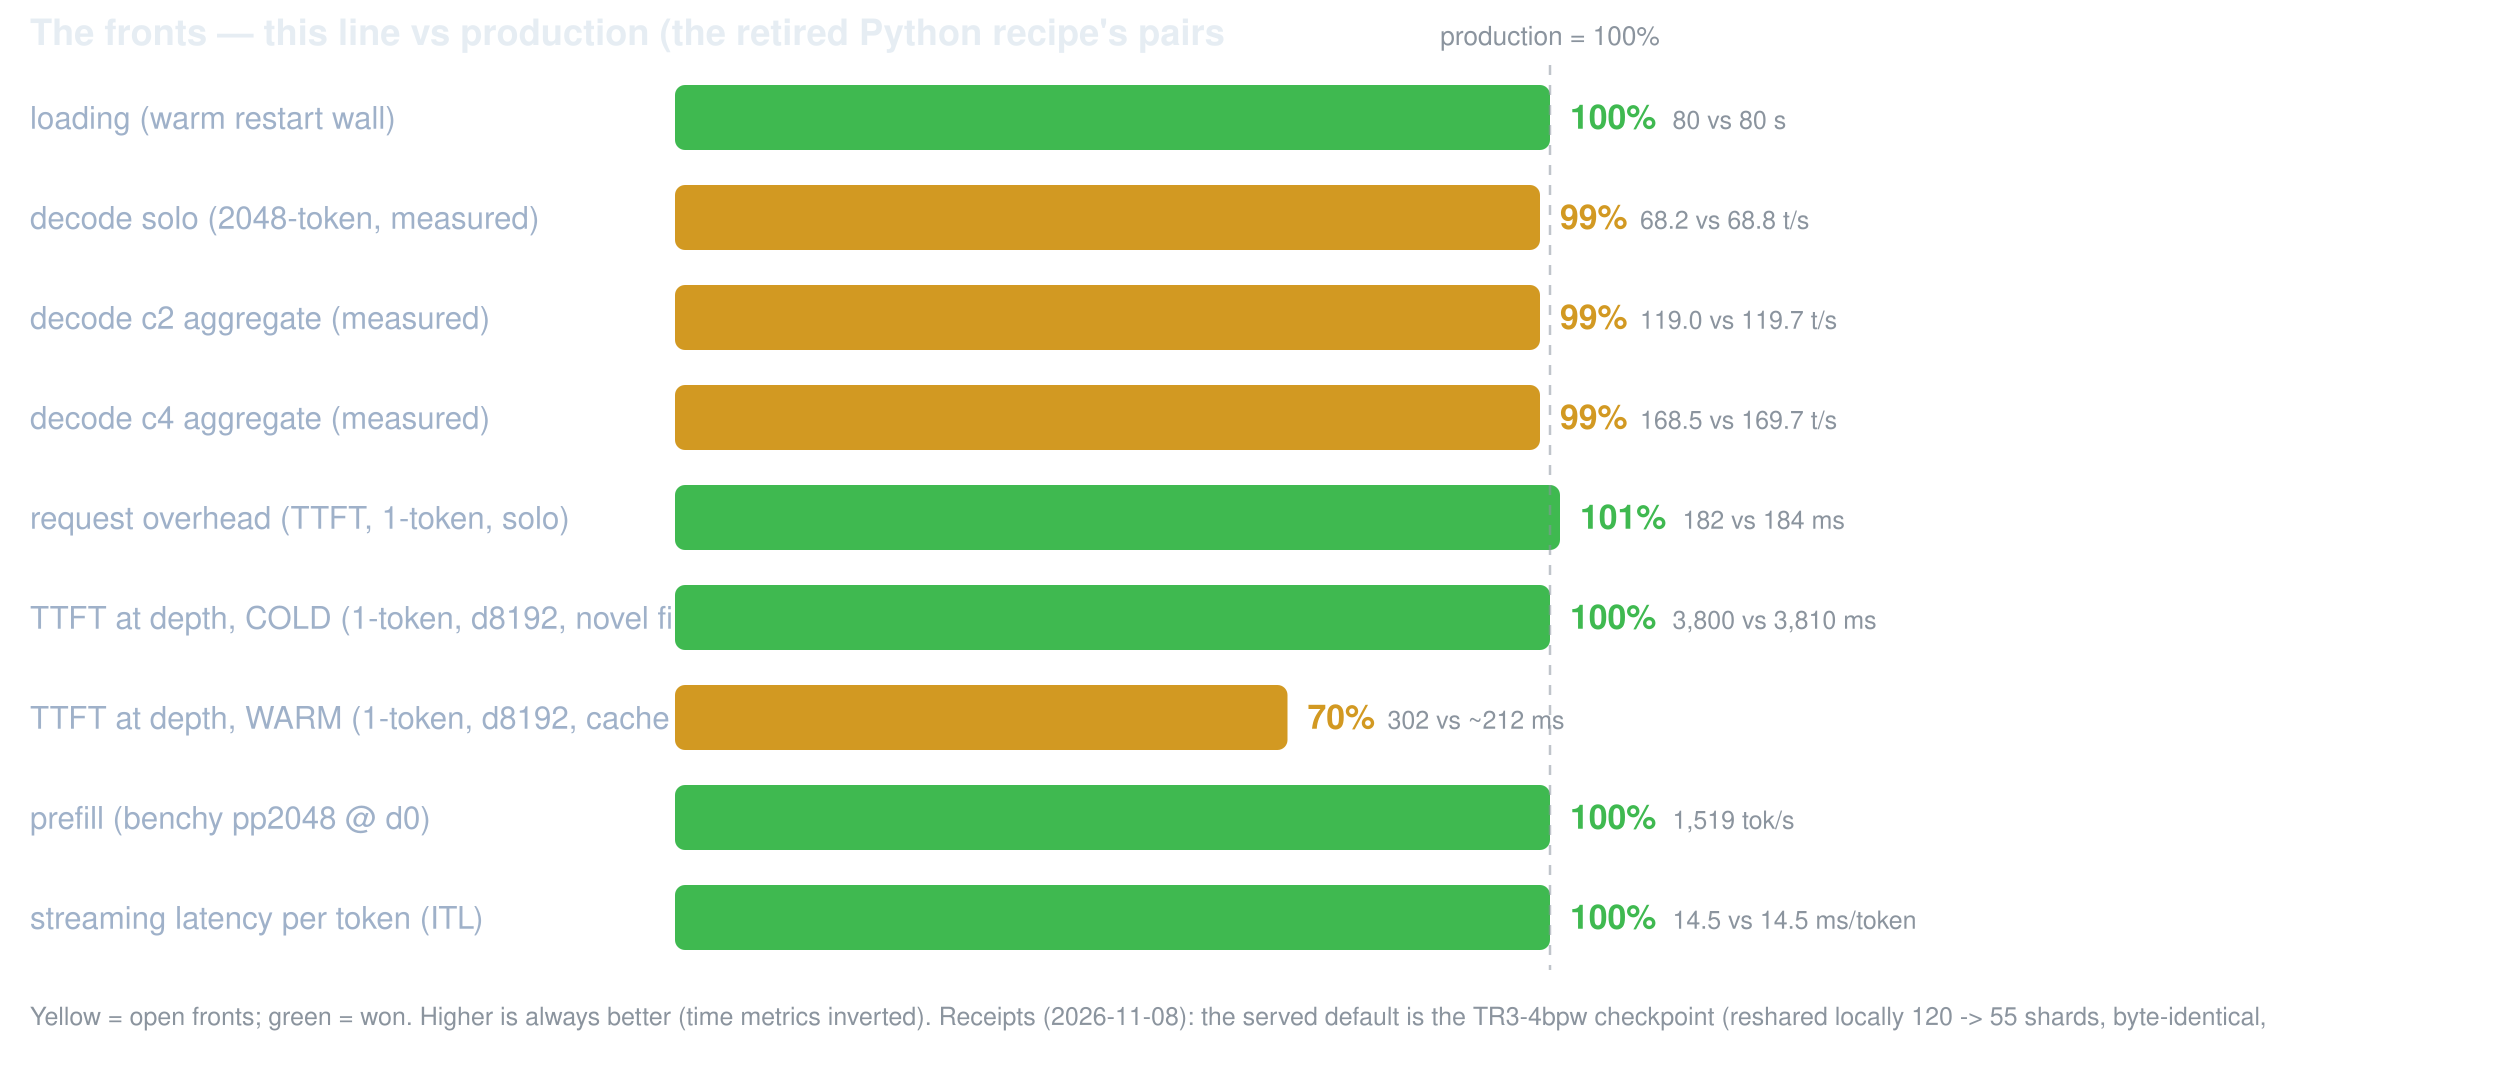
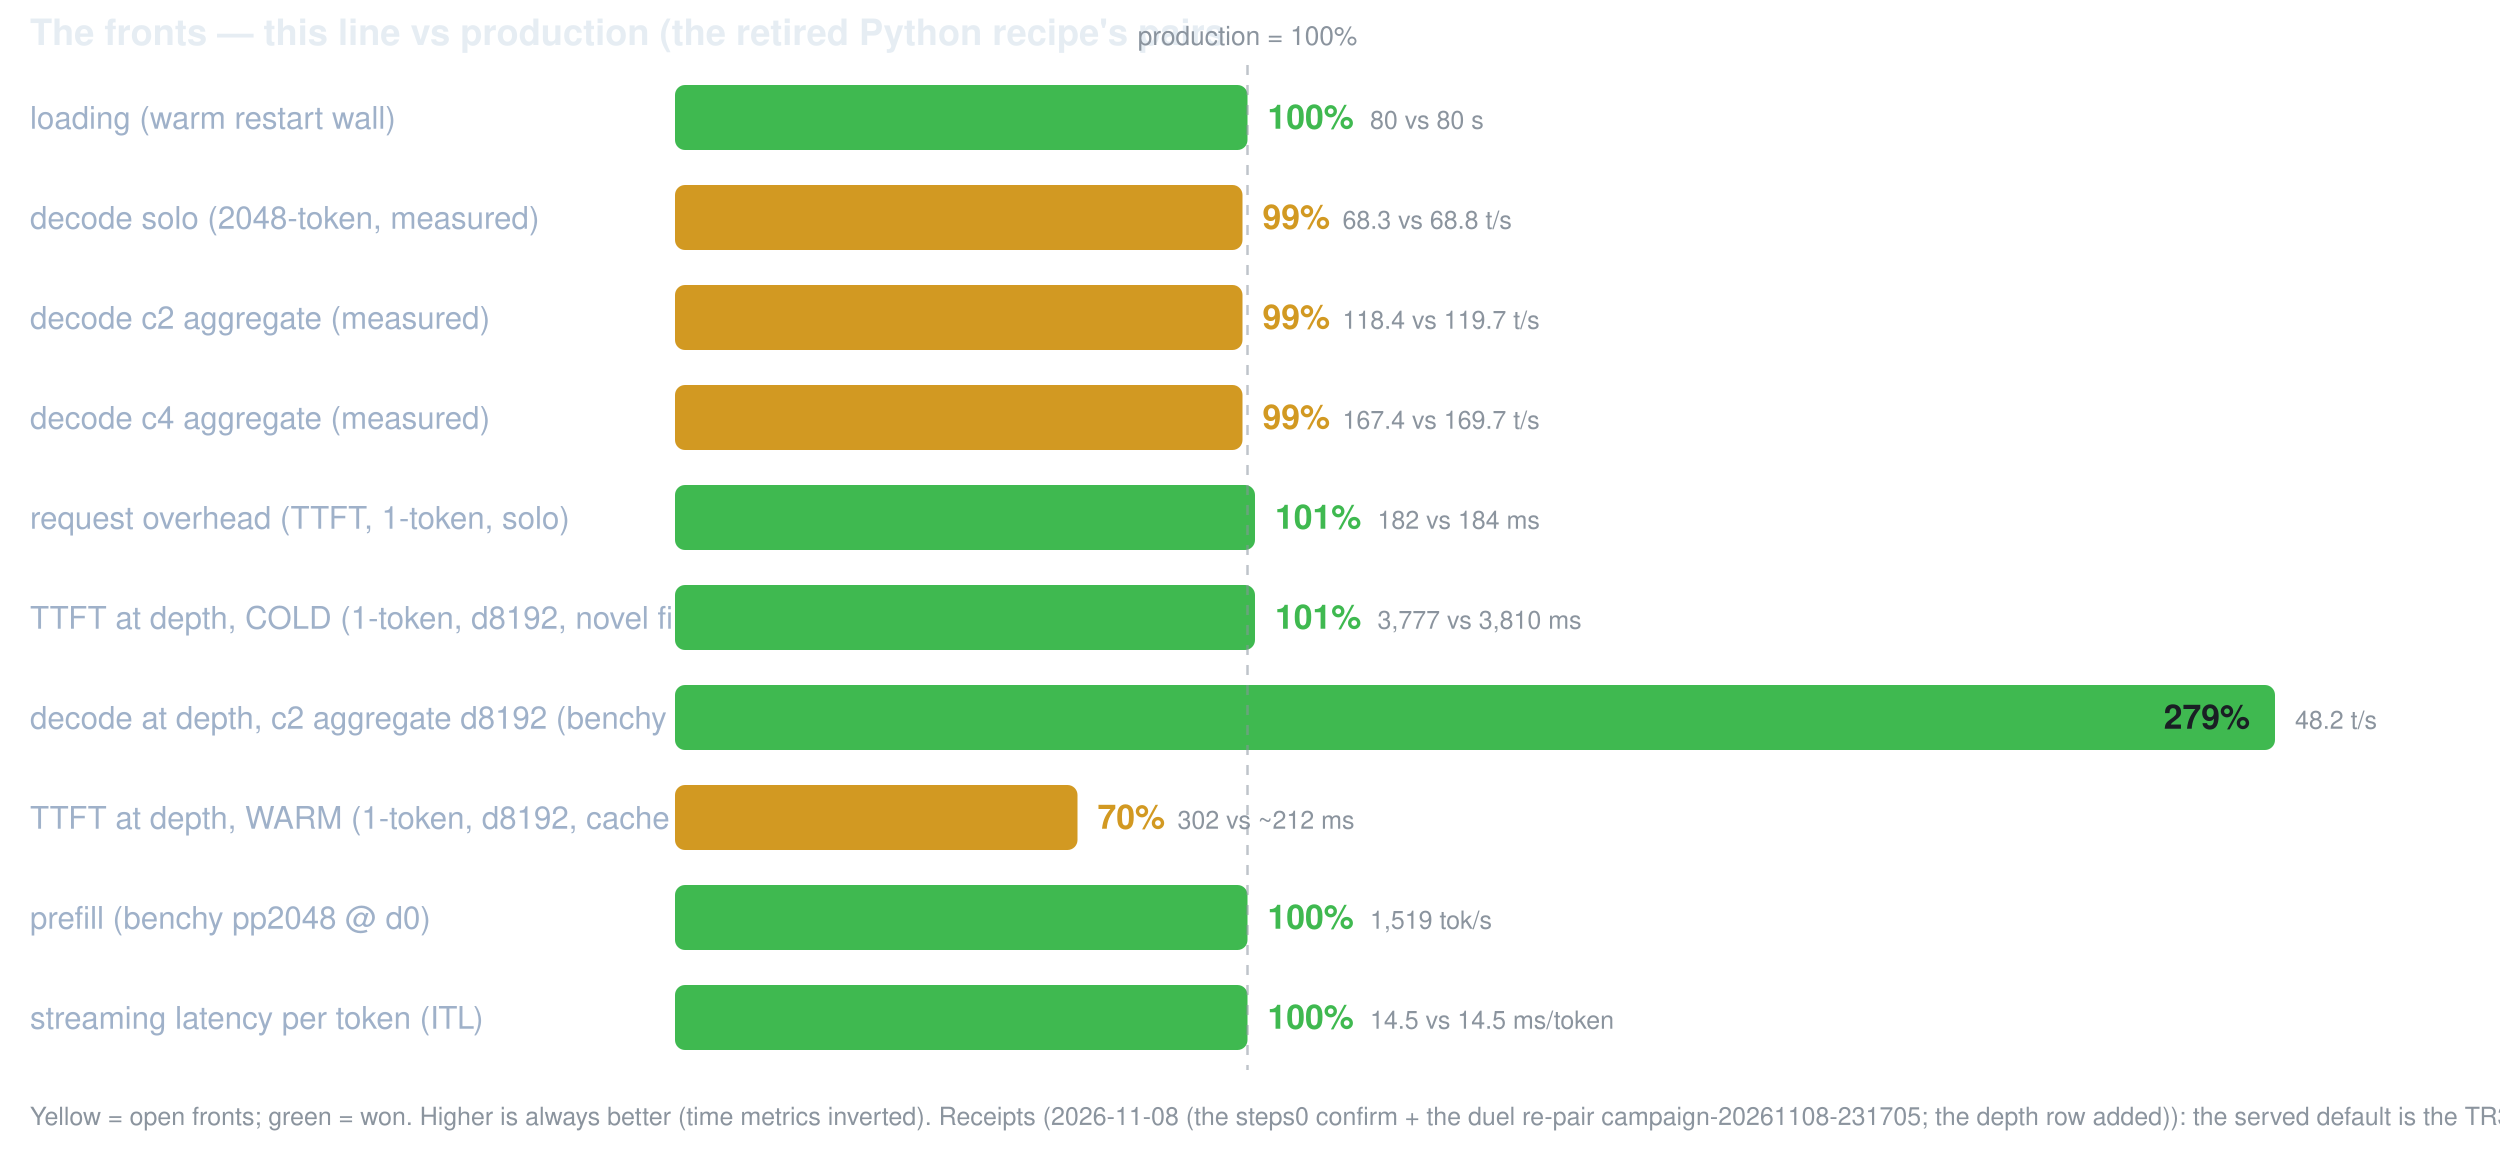
- <svg xmlns="http://www.w3.org/2000/svg" viewBox="0 0 1000 430" width="1000" height="430" font-family="ui-sans-serif, -apple-system, 'Segoe UI', Helvetica, Arial, sans-serif">
+ <svg xmlns="http://www.w3.org/2000/svg" viewBox="0 0 1000 470" width="1000" height="470" font-family="ui-sans-serif, -apple-system, 'Segoe UI', Helvetica, Arial, sans-serif">
  <text x="12" y="18" font-size="14.5" font-weight="700" fill="#e6edf3">The fronts — this line vs production (the retired Python recipe's pairs</text>
-   <text x="620" y="18" font-size="10.5" fill="#8b949e" text-anchor="middle">production = 100%</text>
+   <text x="499" y="18" font-size="10.5" fill="#8b949e" text-anchor="middle">production = 100%</text>
  <g>
    <text x="12" y="51.5" font-size="12.5" fill="#9fb1c9">loading (warm restart wall)</text>
-     <rect x="270" y="34" width="350" height="26" rx="4" fill="#3fb950" />
-     <text x="628" y="51.5" font-size="13.5" font-weight="700" fill="#3fb950">100%</text>
-     <text x="669" y="51.5" font-size="10" fill="#8b949e">80 vs 80 s</text>
+     <rect x="270" y="34" width="229" height="26" rx="4" fill="#3fb950" />
+     <text x="507" y="51.5" font-size="13.5" font-weight="700" fill="#3fb950">100%</text>
+     <text x="548" y="51.5" font-size="10" fill="#8b949e">80 vs 80 s</text>
    <text x="12" y="91.5" font-size="12.5" fill="#9fb1c9">decode solo (2048-token, measured)</text>
-     <rect x="270" y="74" width="346" height="26" rx="4" fill="#d29922" />
-     <text x="624" y="91.5" font-size="13.5" font-weight="700" fill="#d29922">99%</text>
-     <text x="656" y="91.5" font-size="10" fill="#8b949e">68.2 vs 68.8 t/s</text>
+     <rect x="270" y="74" width="227" height="26" rx="4" fill="#d29922" />
+     <text x="505" y="91.5" font-size="13.5" font-weight="700" fill="#d29922">99%</text>
+     <text x="537" y="91.5" font-size="10" fill="#8b949e">68.3 vs 68.8 t/s</text>
    <text x="12" y="131.5" font-size="12.5" fill="#9fb1c9">decode c2 aggregate (measured)</text>
-     <rect x="270" y="114" width="346" height="26" rx="4" fill="#d29922" />
-     <text x="624" y="131.5" font-size="13.5" font-weight="700" fill="#d29922">99%</text>
-     <text x="656" y="131.5" font-size="10" fill="#8b949e">119.0 vs 119.7 t/s</text>
+     <rect x="270" y="114" width="227" height="26" rx="4" fill="#d29922" />
+     <text x="505" y="131.5" font-size="13.5" font-weight="700" fill="#d29922">99%</text>
+     <text x="537" y="131.5" font-size="10" fill="#8b949e">118.4 vs 119.7 t/s</text>
    <text x="12" y="171.5" font-size="12.5" fill="#9fb1c9">decode c4 aggregate (measured)</text>
-     <rect x="270" y="154" width="346" height="26" rx="4" fill="#d29922" />
-     <text x="624" y="171.5" font-size="13.5" font-weight="700" fill="#d29922">99%</text>
-     <text x="656" y="171.5" font-size="10" fill="#8b949e">168.5 vs 169.7 t/s</text>
+     <rect x="270" y="154" width="227" height="26" rx="4" fill="#d29922" />
+     <text x="505" y="171.5" font-size="13.5" font-weight="700" fill="#d29922">99%</text>
+     <text x="537" y="171.5" font-size="10" fill="#8b949e">167.4 vs 169.7 t/s</text>
    <text x="12" y="211.5" font-size="12.5" fill="#9fb1c9">request overhead (TTFT, 1-token, solo)</text>
-     <rect x="270" y="194" width="354" height="26" rx="4" fill="#3fb950" />
-     <text x="632" y="211.5" font-size="13.5" font-weight="700" fill="#3fb950">101%</text>
-     <text x="673" y="211.5" font-size="10" fill="#8b949e">182 vs 184 ms</text>
+     <rect x="270" y="194" width="232" height="26" rx="4" fill="#3fb950" />
+     <text x="510" y="211.5" font-size="13.5" font-weight="700" fill="#3fb950">101%</text>
+     <text x="551" y="211.5" font-size="10" fill="#8b949e">182 vs 184 ms</text>
    <text x="12" y="251.5" font-size="12.5" fill="#9fb1c9">TTFT at depth, COLD (1-token, d8192, novel fill)</text>
-     <rect x="270" y="234" width="350" height="26" rx="4" fill="#3fb950" />
-     <text x="628" y="251.5" font-size="13.5" font-weight="700" fill="#3fb950">100%</text>
-     <text x="669" y="251.5" font-size="10" fill="#8b949e">3,800 vs 3,810 ms</text>
-     <text x="12" y="291.5" font-size="12.5" fill="#9fb1c9">TTFT at depth, WARM (1-token, d8192, cache hit)</text>
-     <rect x="270" y="274" width="245" height="26" rx="4" fill="#d29922" />
-     <text x="523" y="291.5" font-size="13.5" font-weight="700" fill="#d29922">70%</text>
-     <text x="555" y="291.5" font-size="10" fill="#8b949e">302 vs ~212 ms</text>
-     <text x="12" y="331.5" font-size="12.5" fill="#9fb1c9">prefill (benchy pp2048 @ d0)</text>
-     <rect x="270" y="314" width="350" height="26" rx="4" fill="#3fb950" />
-     <text x="628" y="331.5" font-size="13.5" font-weight="700" fill="#3fb950">100%</text>
-     <text x="669" y="331.5" font-size="10" fill="#8b949e">1,519 tok/s</text>
-     <text x="12" y="371.5" font-size="12.5" fill="#9fb1c9">streaming latency per token (ITL)</text>
-     <rect x="270" y="354" width="350" height="26" rx="4" fill="#3fb950" />
-     <text x="628" y="371.5" font-size="13.5" font-weight="700" fill="#3fb950">100%</text>
-     <text x="669" y="371.5" font-size="10" fill="#8b949e">14.5 vs 14.5 ms/token</text>
+     <rect x="270" y="234" width="232" height="26" rx="4" fill="#3fb950" />
+     <text x="510" y="251.5" font-size="13.5" font-weight="700" fill="#3fb950">101%</text>
+     <text x="551" y="251.5" font-size="10" fill="#8b949e">3,777 vs 3,810 ms</text>
+     <text x="12" y="291.5" font-size="12.5" fill="#9fb1c9">decode at depth, c2 aggregate d8192 (benchy tg128)</text>
+     <rect x="270" y="274" width="640" height="26" rx="4" fill="#3fb950" />
+     <text x="900" y="291.5" font-size="13.5" font-weight="700" fill="#1a1f24" text-anchor="end">279%</text>
+     <text x="918" y="291.5" font-size="10" fill="#8b949e">48.2 t/s</text>
+     <text x="12" y="331.5" font-size="12.5" fill="#9fb1c9">TTFT at depth, WARM (1-token, d8192, cache hit)</text>
+     <rect x="270" y="314" width="161" height="26" rx="4" fill="#d29922" />
+     <text x="439" y="331.5" font-size="13.5" font-weight="700" fill="#d29922">70%</text>
+     <text x="471" y="331.5" font-size="10" fill="#8b949e">302 vs ~212 ms</text>
+     <text x="12" y="371.5" font-size="12.5" fill="#9fb1c9">prefill (benchy pp2048 @ d0)</text>
+     <rect x="270" y="354" width="229" height="26" rx="4" fill="#3fb950" />
+     <text x="507" y="371.5" font-size="13.5" font-weight="700" fill="#3fb950">100%</text>
+     <text x="548" y="371.5" font-size="10" fill="#8b949e">1,519 tok/s</text>
+     <text x="12" y="411.5" font-size="12.5" fill="#9fb1c9">streaming latency per token (ITL)</text>
+     <rect x="270" y="394" width="229" height="26" rx="4" fill="#3fb950" />
+     <text x="507" y="411.5" font-size="13.5" font-weight="700" fill="#3fb950">100%</text>
+     <text x="548" y="411.5" font-size="10" fill="#8b949e">14.5 vs 14.5 ms/token</text>
  </g>
-   <line x1="620" y1="26" x2="620" y2="388" stroke="#8b949e" stroke-opacity="0.55" stroke-dasharray="4 4" />
-   <text x="12" y="410" font-size="10" fill="#8b949e">Yellow = open fronts; green = won. Higher is always better (time metrics inverted). Receipts (2026-11-08): the served default is the TR3-4bpw checkpoint (reshared locally 120 -&gt; 55 shards, byte-identical,</text>
+   <line x1="499" y1="26" x2="499" y2="428" stroke="#8b949e" stroke-opacity="0.55" stroke-dasharray="4 4" />
+   <text x="12" y="450" font-size="10" fill="#8b949e">Yellow = open fronts; green = won. Higher is always better (time metrics inverted). Receipts (2026-11-08 (the steps0 confirm + the duel re-pair campaign-20261108-231705; the depth row added)): the served default is the TR3-4bpw checkpoint (reshared locally 120 -&gt; 55 shards, byte-identical,</text>
</svg>
